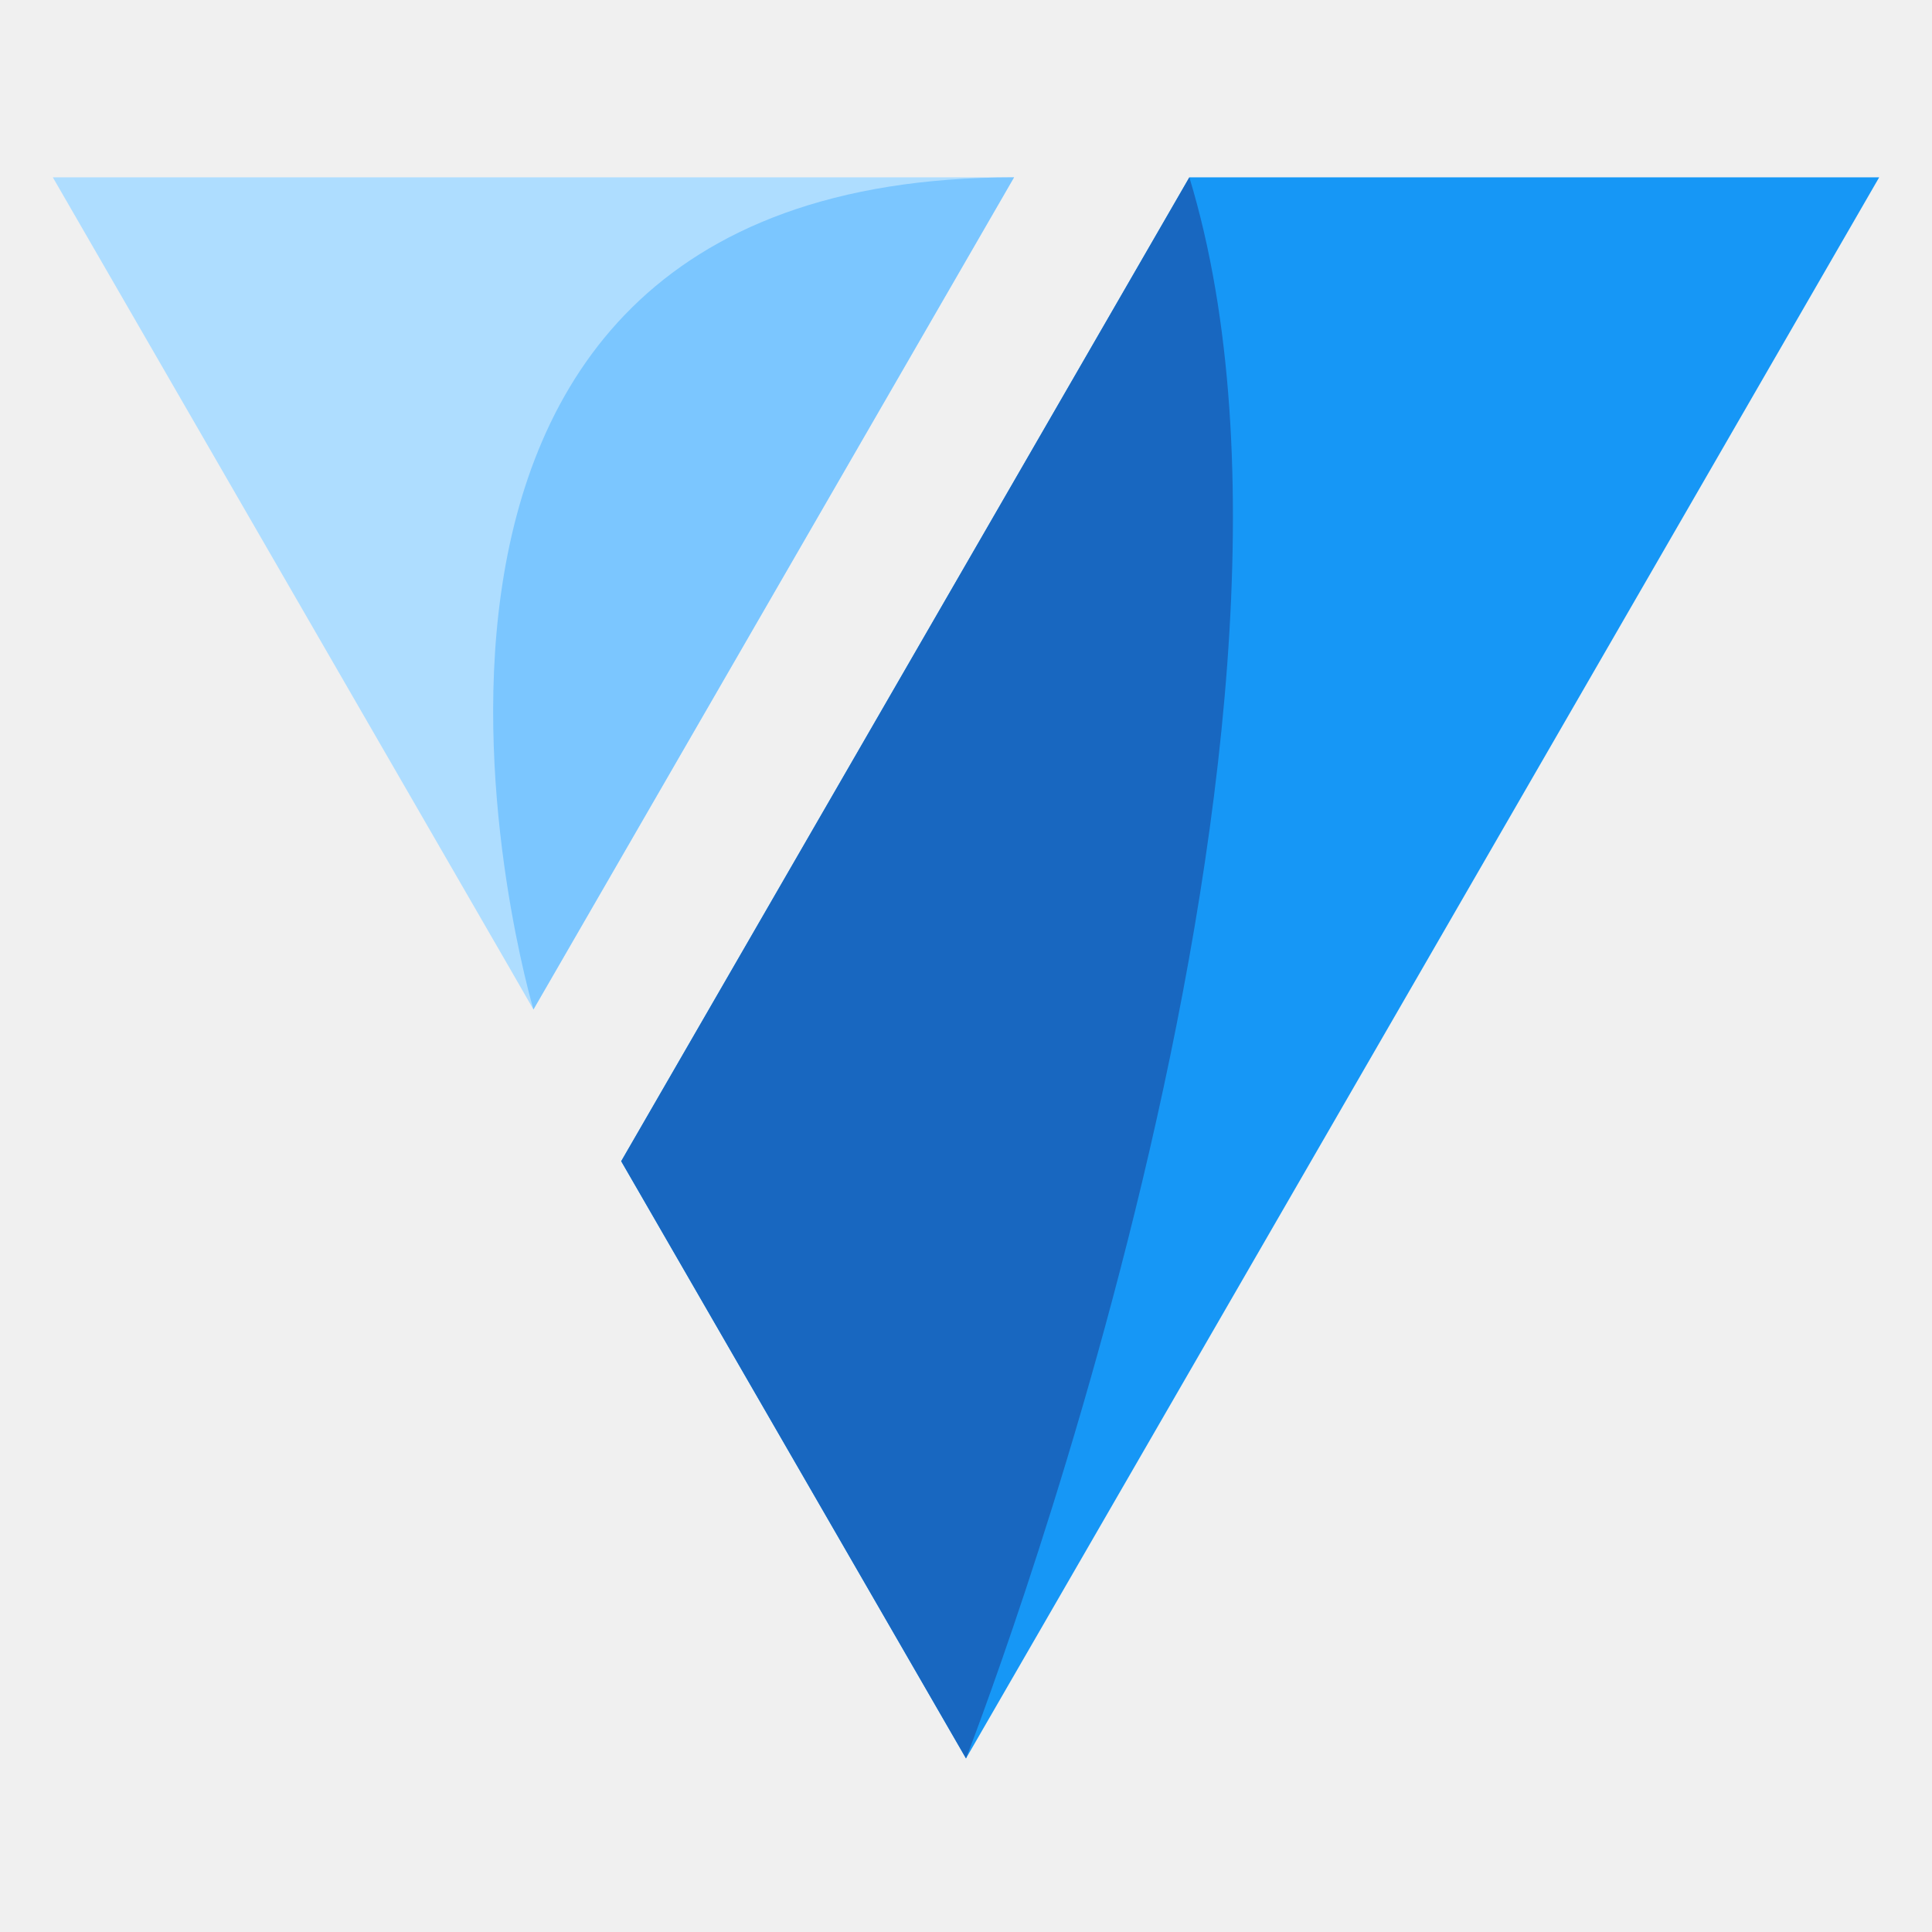
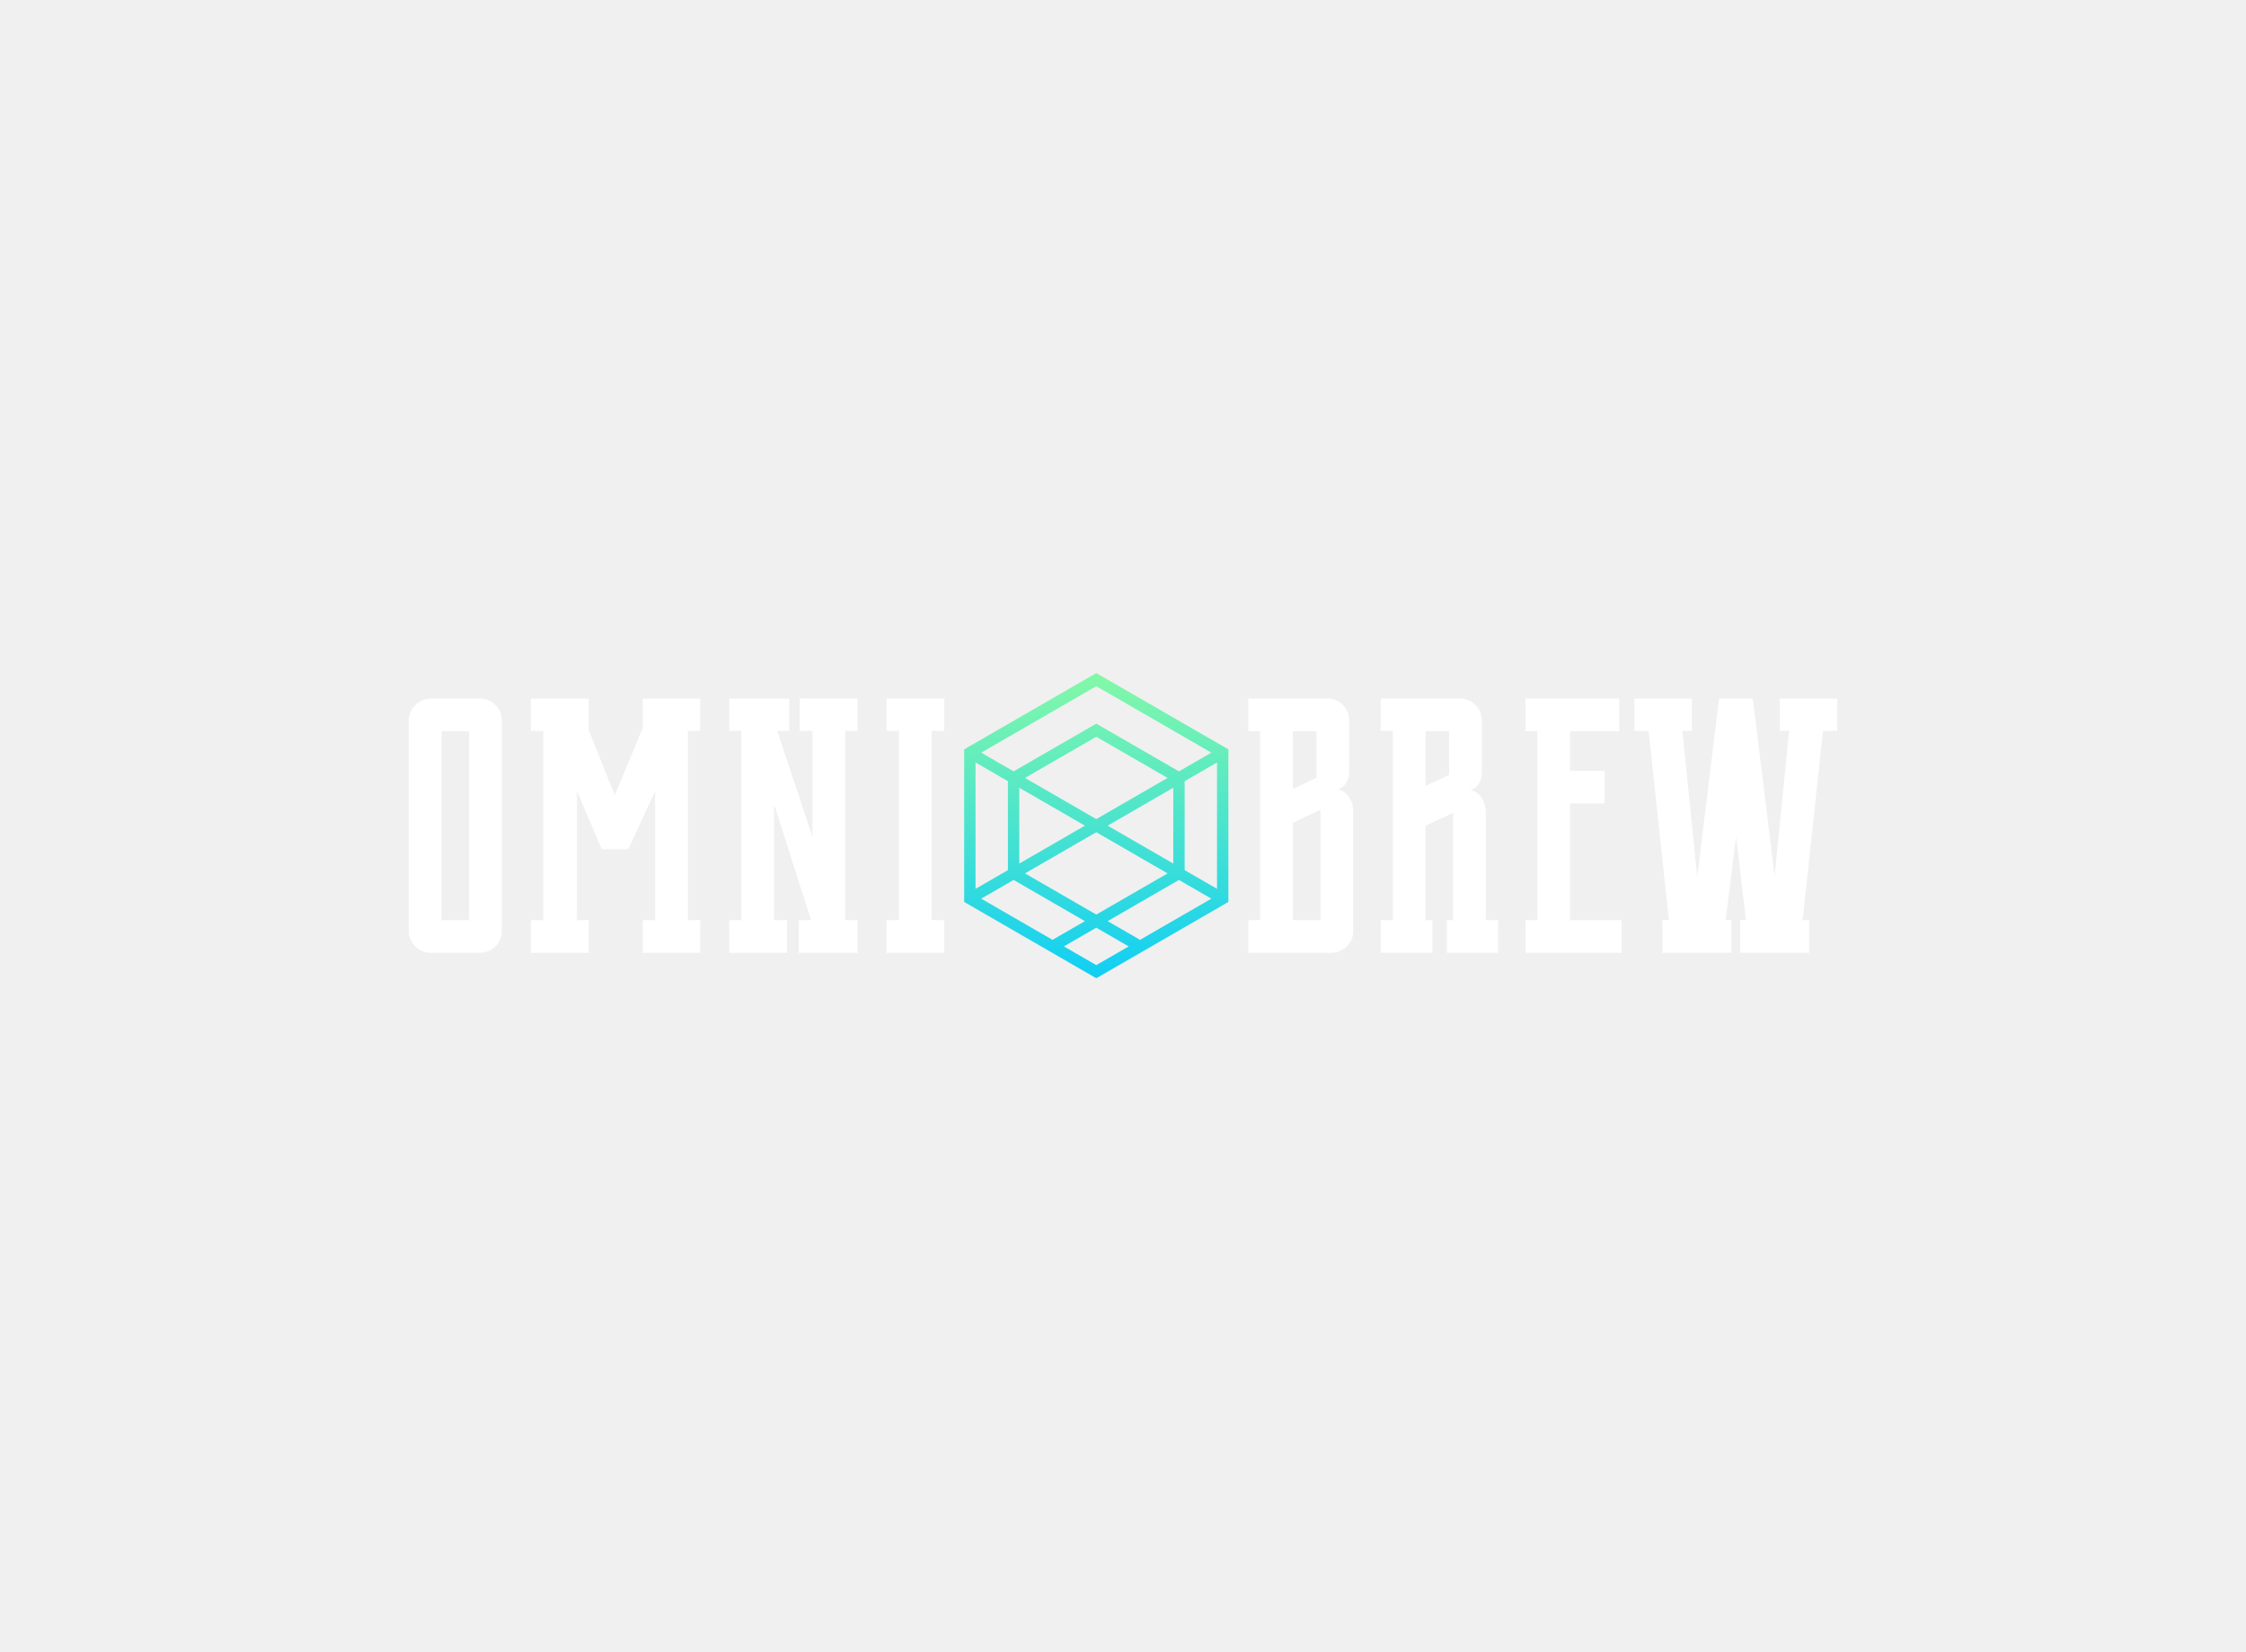
- <svg xmlns="http://www.w3.org/2000/svg" width="512" height="512" viewBox="0 0 512 512" fill="none">
-   <path d="M261.126 140.65L164.624 307.732L256.001 466L377.028 256.5L498.001 47H315.192L261.126 140.65Z" fill="#1697F6" />
-   <path d="M135.027 256.5L141.365 267.518L231.64 111.178L268.731 47H256H14L135.027 256.5Z" fill="#AEDDFF" />
-   <path d="M315.191 47C360.935 197.446 256 466 256 466L164.624 307.732L315.191 47Z" fill="#1867C0" />
-   <path d="M268.731 47C76.003 47 141.366 267.518 141.366 267.518L268.731 47Z" fill="#7BC6FF" />
+ <svg xmlns="http://www.w3.org/2000/svg" color-interpolation-filters="sRGB" style="margin:auto" version="1.0" viewBox="0 0 340 250">
+   <rect width="100%" height="100%" fill="none" class="background" />
+   <rect width="100%" height="100%" fill="url(#watermark)" class="watermarklayer" />
+   <g fill="#fff" class="iconblsvg-g iconsvg">
+     <g class="tp-name">
+       <path d="M61.886 109.05c0-1.76 1.54-3.3 3.3-3.3h7.48c1.87 0 3.3 1.54 3.3 3.3V141c0 1.76-1.49 3.25-3.3 3.25h-7.48c-1.76 0-3.3-1.49-3.3-3.25Zm9.13 1.65h-4.18v28.6h4.18Zm33.11 28.6v-28.65h1.87v-4.9h-8.69v4.45l-4.24 10.18-3.95-9.85v-4.78h-8.75v4.9h1.87v28.65h-1.87v4.95h8.75v-4.95h-1.77v-19.53l3.75 8.8h4.01l4.07-8.8v19.53h-1.87v4.95h8.69v-4.95Zm25.69-28.65v-4.9h-8.75v4.9h1.93v16.05l-5.34-16.05h1.82v-4.9h-9.08v4.9h1.82v28.65h-1.82v4.95h8.75v-4.95h-1.98v-17.6l5.61 17.6h-1.87v4.95h8.91v-4.95h-1.87v-28.65Zm13.14 0v-4.9h-8.74v4.9h1.87v28.65h-1.87v4.95h8.74v-4.95h-1.93v-28.65Z" data-gra="path-name" />
+       <g mask="url(#a)" transform="translate(145.956 101.9)">
+         <g class="imagesvg">
+           <path fill="none" d="M0 0h39.998v46.2H0z" class="image-rect" />
+           <svg width="39.998" height="46.2" class="image-svg-svg primary" filter="url(#b)" style="overflow:visible">
+             <svg viewBox="0 0.3 93 106.8">
+               <path fill="none" stroke="#202121" stroke-miterlimit="10" stroke-width="4" d="M61.9 96.2 17.4 70.5V36.9l29.1-16.8 29.1 16.8v33.6L31.1 96.2M2 28v51.4l44.5 25.7L91 79.4V28L46.5 2.3 2 28zm89 51.4L2 28m89 0L2 79.4" />
+             </svg>
+           </svg>
+           <defs>
+             <filter id="b">
+               <feColorMatrix class="icon-fecolormatrix" values="0 0 0 0 0.996 0 0 0 0 0.996 0 0 0 0 0.996 0 0 0 1 0" />
+             </filter>
+           </defs>
+         </g>
+         <path fill="url(#c)" d="M0 0h51.998v58.2H0z" style="pointer-events:none" transform="translate(-6 -6)" />
+       </g>
+       <path d="M202.544 119.5c.98-.27 1.7-1.32 1.7-2.7v-7.75c0-1.76-1.43-3.3-3.3-3.3h-11.99v4.95h1.81v28.6h-1.81v4.95h12.59c1.82 0 3.3-1.49 3.3-3.25v-18.25c0-1.38-.82-2.92-2.3-3.25Zm-3.25-8.8v7.04l-3.58 1.71v-8.75Zm.6 28.6h-4.18v-14.74l4.18-1.98Zm25.03 0v-16.44c0-1.38-.83-2.92-2.31-3.25.99-.27 1.7-1.32 1.7-2.7v-7.86c0-1.76-1.43-3.3-3.29-3.3h-12v4.9h1.82v28.65h-1.82v4.95h7.82v-4.95h-1.05V125l4.18-1.93v16.23h-.94v4.95h7.76v-4.95Zm-5.55-22-3.58 1.7v-8.3h3.58Zm26.12 22h-7.81v-17.66h5.23v-4.94h-5.23v-6h7.43v-4.95H230.924v4.95h1.81v28.6h-1.81v4.95h14.57Zm32.62-28.65v-4.9h-8.7v4.9h1.43l-2.2 21.99-3.3-26.89h-5.11l-3.3 27.01-2.26-22.11h1.44v-4.9h-8.7v4.9h2.15l3.08 28.65h-.99v4.95h10.45v-4.95h-.88l1.59-12.65 1.49 12.65h-.88v4.95h10.45v-4.95h-.99l3.08-28.65Z" data-gra="path-name-1" />
+     </g>
+   </g>
+   <defs>
+     <linearGradient id="c" x1="0" x2="0" y1="1" y2="0">
+       <stop offset="0%" stop-color="#00c9ff" />
+       <stop offset="100%" stop-color="#92fe9d" />
+     </linearGradient>
+     <filter id="d" filterUnits="userSpaceOnUse">
+       <feColorMatrix values="0 0 0 0 0.996 0 0 0 0 0.996 0 0 0 0 0.996 0 0 0 1 0" />
+     </filter>
+   </defs>
+   <mask id="a">
+     <g filter="url(#d)">
+       <g class="imagesvg">
+         <path fill="#fff" fill-opacity="0" stroke-width="2" d="M0 0h39.998v46.2H0z" class="image-rect" />
+         <svg width="39.998" height="46.2" class="image-svg-svg primary" style="overflow:visible">
+           <svg viewBox="0 0.3 93 106.8">
+             <path fill="none" stroke="#202121" stroke-miterlimit="10" stroke-width="4" d="M61.9 96.2 17.4 70.5V36.9l29.1-16.8 29.1 16.8v33.6L31.1 96.2M2 28v51.4l44.5 25.7L91 79.4V28L46.5 2.3 2 28zm89 51.4L2 28m89 0L2 79.4" />
+           </svg>
+         </svg>
+       </g>
+     </g>
+   </mask>
</svg>
